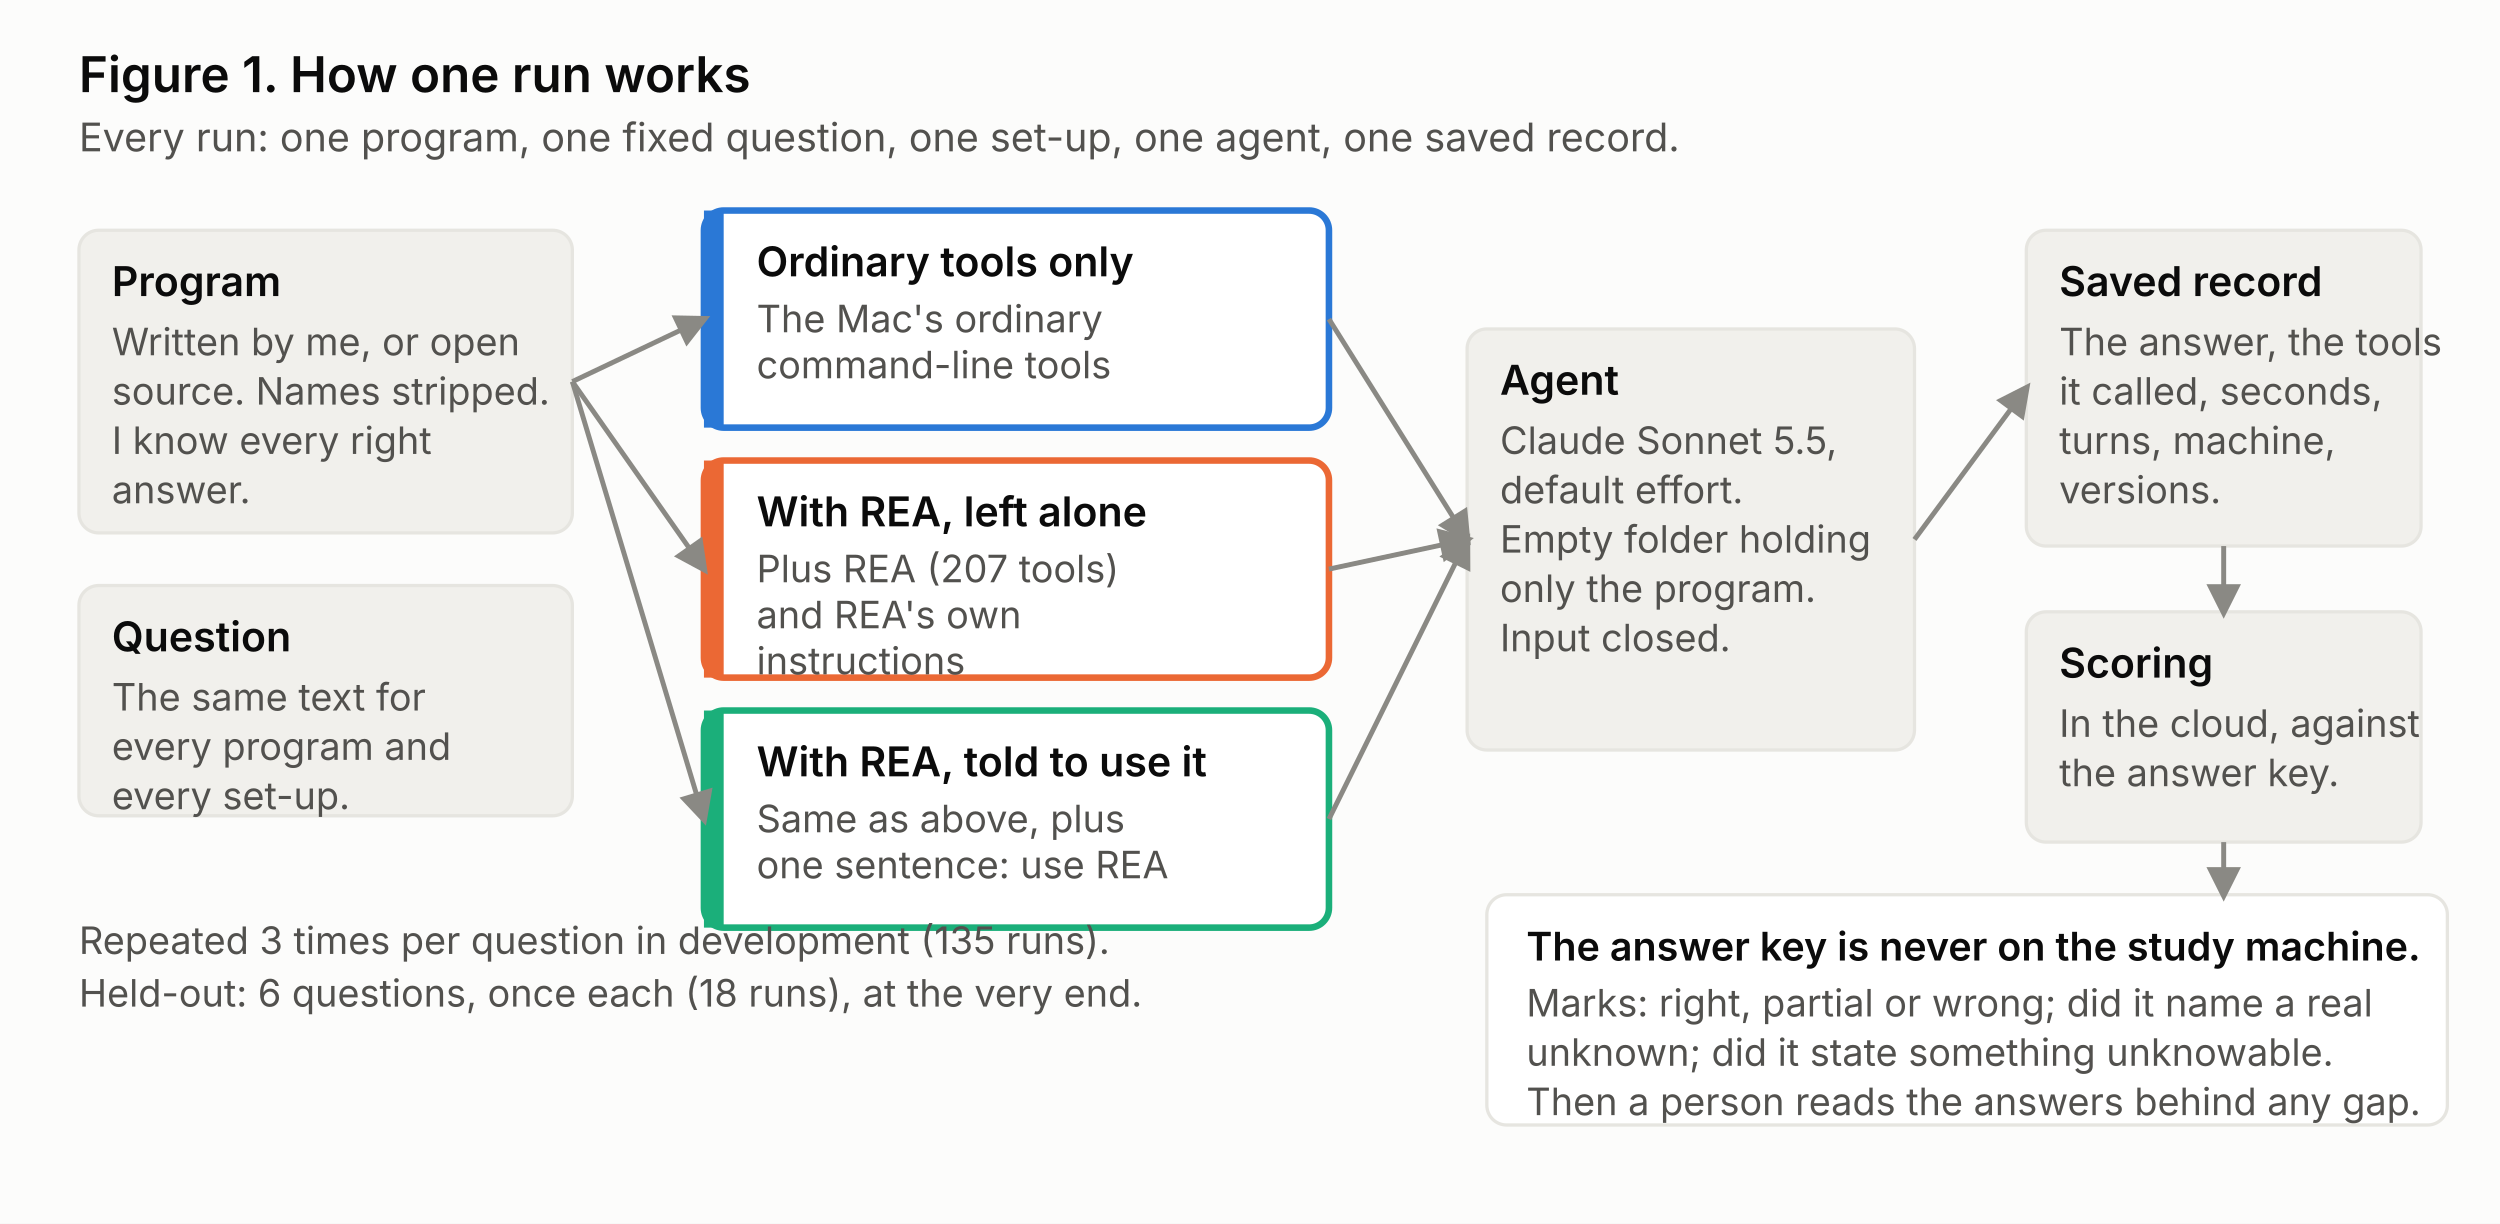
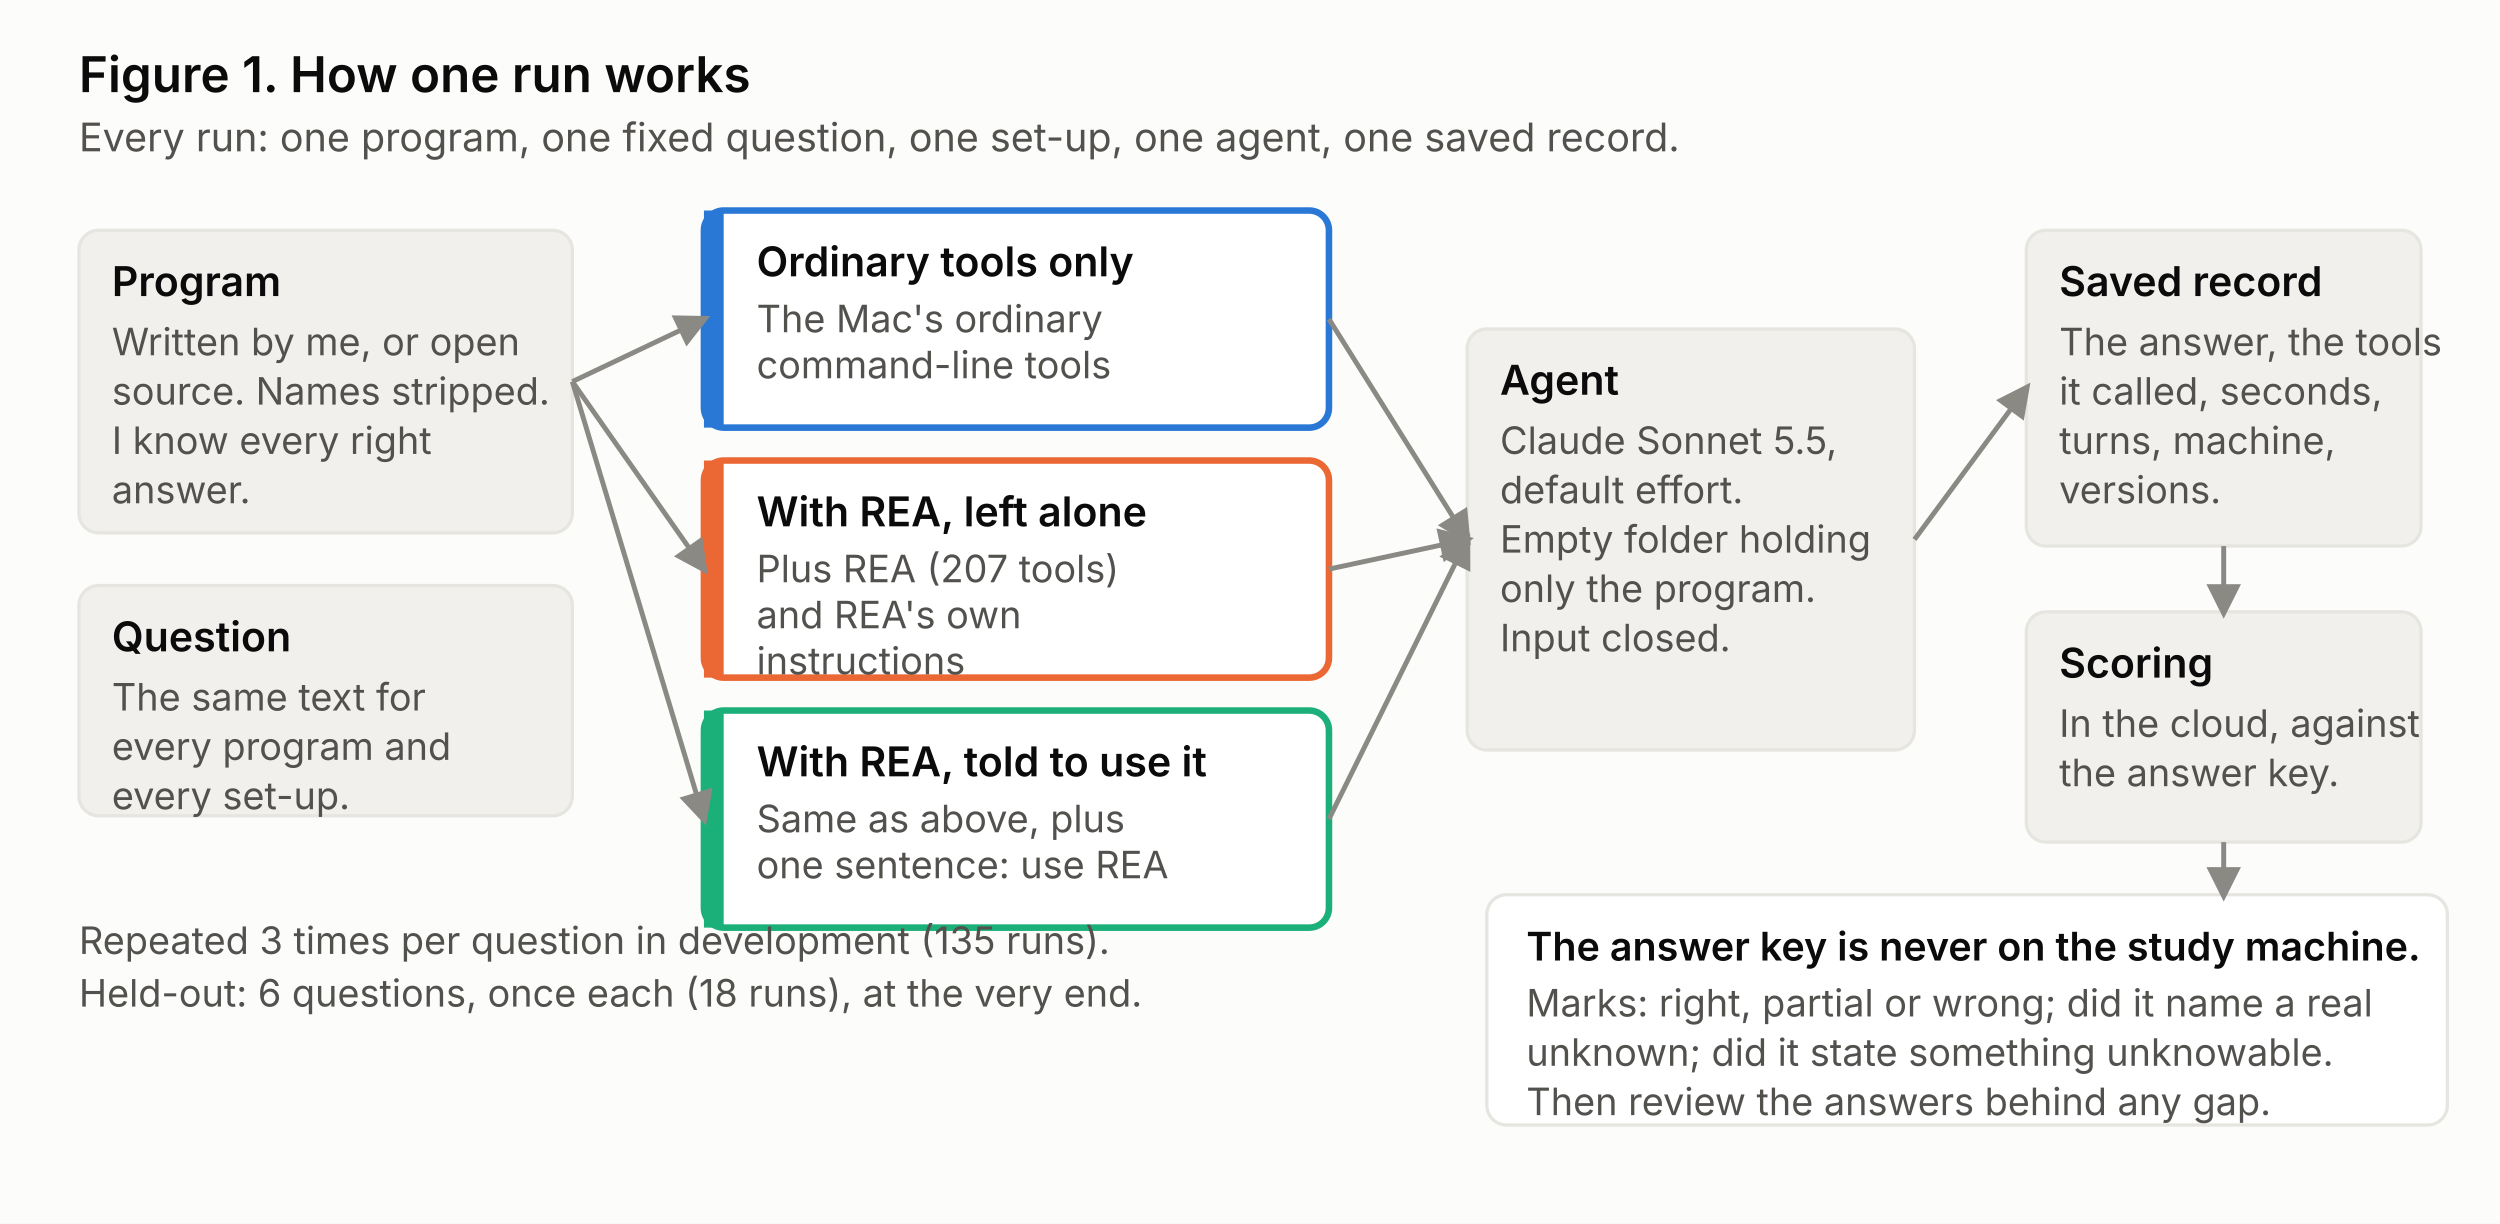
<svg xmlns="http://www.w3.org/2000/svg" viewBox="0 0 760 372" width="760" height="372" font-family="Inter, system-ui, -apple-system, 'Segoe UI', Helvetica, Arial, sans-serif" role="img" aria-labelledby="t d">
  <rect width="760" height="372" fill="#fcfcfb" />
  <text x="24.0" y="28.0" font-size="15" fill="#0b0b0b" text-anchor="start" font-weight="600">Figure 1. How one run works</text>
  <text x="24.0" y="46.0" font-size="12" fill="#52514e" text-anchor="start" font-weight="400">Every run: one program, one fixed question, one set-up, one agent, one saved record.</text>
  <defs>
    <marker id="a" viewBox="0 0 10 10" refX="8" refY="5" markerWidth="7" markerHeight="7" orient="auto-start-reverse">
      <path d="M0 0 L10 5 L0 10 z" fill="#8a8984" />
    </marker>
  </defs>
  <rect x="24.0" y="70.0" width="150.0" height="92.0" rx="6" fill="#f1f0ec" stroke="#e6e5e0" stroke-width="1" />
  <text x="34.0" y="90.0" font-size="12.5" fill="#0b0b0b" text-anchor="start" font-weight="600">Program</text>
  <text x="34.0" y="108.0" font-size="11.5" fill="#52514e" text-anchor="start" font-weight="400">Written by me, or open</text>
  <text x="34.0" y="123.0" font-size="11.5" fill="#52514e" text-anchor="start" font-weight="400">source. Names stripped.</text>
  <text x="34.0" y="138.0" font-size="11.5" fill="#52514e" text-anchor="start" font-weight="400">I know every right</text>
  <text x="34.0" y="153.0" font-size="11.5" fill="#52514e" text-anchor="start" font-weight="400">answer.</text>
  <rect x="24.0" y="178.0" width="150.0" height="70.0" rx="6" fill="#f1f0ec" stroke="#e6e5e0" stroke-width="1" />
  <text x="34.0" y="198.0" font-size="12.5" fill="#0b0b0b" text-anchor="start" font-weight="600">Question</text>
  <text x="34.0" y="216.0" font-size="11.5" fill="#52514e" text-anchor="start" font-weight="400">The same text for</text>
  <text x="34.0" y="231.0" font-size="11.5" fill="#52514e" text-anchor="start" font-weight="400">every program and</text>
  <text x="34.0" y="246.0" font-size="11.5" fill="#52514e" text-anchor="start" font-weight="400">every set-up.</text>
  <rect x="214.0" y="64.0" width="190.0" height="66.0" rx="6" fill="#ffffff" stroke="#2a78d6" stroke-width="2" />
  <rect x="214.0" y="64.0" width="6.0" height="66.0" rx="0" fill="#2a78d6" />
  <text x="230.0" y="84.0" font-size="12.5" fill="#0b0b0b" text-anchor="start" font-weight="600">Ordinary tools only</text>
  <text x="230.0" y="101.0" font-size="11.5" fill="#52514e" text-anchor="start" font-weight="400">The Mac's ordinary</text>
  <text x="230.0" y="115.0" font-size="11.5" fill="#52514e" text-anchor="start" font-weight="400">command-line tools</text>
  <line x1="174.0" y1="116.0" x2="214.0" y2="97.0" stroke="#8a8984" stroke-width="1.5" marker-end="url(#a)" />
  <rect x="214.0" y="140.0" width="190.0" height="66.0" rx="6" fill="#ffffff" stroke="#eb6834" stroke-width="2" />
  <rect x="214.0" y="140.0" width="6.0" height="66.0" rx="0" fill="#eb6834" />
  <text x="230.0" y="160.0" font-size="12.5" fill="#0b0b0b" text-anchor="start" font-weight="600">With REA, left alone</text>
  <text x="230.0" y="177.0" font-size="11.5" fill="#52514e" text-anchor="start" font-weight="400">Plus REA (207 tools)</text>
  <text x="230.0" y="191.0" font-size="11.5" fill="#52514e" text-anchor="start" font-weight="400">and REA's own</text>
  <text x="230.0" y="205.0" font-size="11.5" fill="#52514e" text-anchor="start" font-weight="400">instructions</text>
  <line x1="174.0" y1="116.0" x2="214.0" y2="173.0" stroke="#8a8984" stroke-width="1.5" marker-end="url(#a)" />
  <rect x="214.0" y="216.0" width="190.0" height="66.0" rx="6" fill="#ffffff" stroke="#1baf7a" stroke-width="2" />
  <rect x="214.0" y="216.0" width="6.0" height="66.0" rx="0" fill="#1baf7a" />
  <text x="230.0" y="236.0" font-size="12.5" fill="#0b0b0b" text-anchor="start" font-weight="600">With REA, told to use it</text>
  <text x="230.0" y="253.0" font-size="11.5" fill="#52514e" text-anchor="start" font-weight="400">Same as above, plus</text>
  <text x="230.0" y="267.0" font-size="11.5" fill="#52514e" text-anchor="start" font-weight="400">one sentence: use REA</text>
  <line x1="174.0" y1="116.0" x2="214.0" y2="249.0" stroke="#8a8984" stroke-width="1.5" marker-end="url(#a)" />
  <rect x="446.0" y="100.0" width="136.0" height="128.0" rx="6" fill="#f1f0ec" stroke="#e6e5e0" stroke-width="1" />
  <text x="456.0" y="120.0" font-size="12.5" fill="#0b0b0b" text-anchor="start" font-weight="600">Agent</text>
  <text x="456.0" y="138.0" font-size="11.5" fill="#52514e" text-anchor="start" font-weight="400">Claude Sonnet 5.5,</text>
  <text x="456.0" y="153.0" font-size="11.5" fill="#52514e" text-anchor="start" font-weight="400">default effort.</text>
  <text x="456.0" y="168.0" font-size="11.5" fill="#52514e" text-anchor="start" font-weight="400">Empty folder holding</text>
  <text x="456.0" y="183.0" font-size="11.5" fill="#52514e" text-anchor="start" font-weight="400">only the program.</text>
  <text x="456.0" y="198.0" font-size="11.5" fill="#52514e" text-anchor="start" font-weight="400">Input closed.</text>
  <line x1="404.0" y1="97.0" x2="446.0" y2="164.0" stroke="#8a8984" stroke-width="1.5" marker-end="url(#a)" />
  <line x1="404.0" y1="173.0" x2="446.0" y2="164.0" stroke="#8a8984" stroke-width="1.5" marker-end="url(#a)" />
  <line x1="404.0" y1="249.0" x2="446.0" y2="164.0" stroke="#8a8984" stroke-width="1.5" marker-end="url(#a)" />
  <rect x="616.0" y="70.0" width="120.0" height="96.0" rx="6" fill="#f1f0ec" stroke="#e6e5e0" stroke-width="1" />
  <text x="626.0" y="90.0" font-size="12.5" fill="#0b0b0b" text-anchor="start" font-weight="600">Saved record</text>
  <text x="626.0" y="108.0" font-size="11.5" fill="#52514e" text-anchor="start" font-weight="400">The answer, the tools</text>
  <text x="626.0" y="123.0" font-size="11.5" fill="#52514e" text-anchor="start" font-weight="400">it called, seconds,</text>
  <text x="626.0" y="138.0" font-size="11.5" fill="#52514e" text-anchor="start" font-weight="400">turns, machine,</text>
  <text x="626.0" y="153.0" font-size="11.5" fill="#52514e" text-anchor="start" font-weight="400">versions.</text>
  <line x1="582.0" y1="164.0" x2="616.0" y2="118.0" stroke="#8a8984" stroke-width="1.5" marker-end="url(#a)" />
  <rect x="616.0" y="186.0" width="120.0" height="70.0" rx="6" fill="#f1f0ec" stroke="#e6e5e0" stroke-width="1" />
  <text x="626.0" y="206.0" font-size="12.5" fill="#0b0b0b" text-anchor="start" font-weight="600">Scoring</text>
  <text x="626.0" y="224.0" font-size="11.5" fill="#52514e" text-anchor="start" font-weight="400">In the cloud, against</text>
  <text x="626.0" y="239.0" font-size="11.5" fill="#52514e" text-anchor="start" font-weight="400">the answer key.</text>
  <line x1="676.0" y1="166.0" x2="676.0" y2="186.0" stroke="#8a8984" stroke-width="1.5" marker-end="url(#a)" />
  <rect x="452.0" y="272.0" width="292.0" height="70.0" rx="6" fill="#ffffff" stroke="#e6e5e0" stroke-width="1" />
  <text x="464.0" y="292.0" font-size="12" fill="#0b0b0b" text-anchor="start" font-weight="600">The answer key is never on the study machine.</text>
  <text x="464.0" y="309.0" font-size="11.5" fill="#52514e" text-anchor="start" font-weight="400">Marks: right, partial or wrong; did it name a real</text>
  <text x="464.0" y="324.0" font-size="11.5" fill="#52514e" text-anchor="start" font-weight="400">unknown; did it state something unknowable.</text>
-   <text x="464.0" y="339.0" font-size="11.5" fill="#52514e" text-anchor="start" font-weight="400">Then a person reads the answers behind any gap.</text>
+   <text x="464.0" y="339.0" font-size="11.5" fill="#52514e" text-anchor="start" font-weight="400">Then review the answers behind any gap.</text>
  <line x1="676.0" y1="256.0" x2="676.0" y2="272.0" stroke="#8a8984" stroke-width="1.5" marker-end="url(#a)" />
  <text x="24.0" y="290.0" font-size="11.5" fill="#52514e" text-anchor="start" font-weight="400">Repeated 3 times per question in development (135 runs).</text>
  <text x="24.0" y="306.0" font-size="11.5" fill="#52514e" text-anchor="start" font-weight="400">Held-out: 6 questions, once each (18 runs), at the very end.</text>
</svg>
